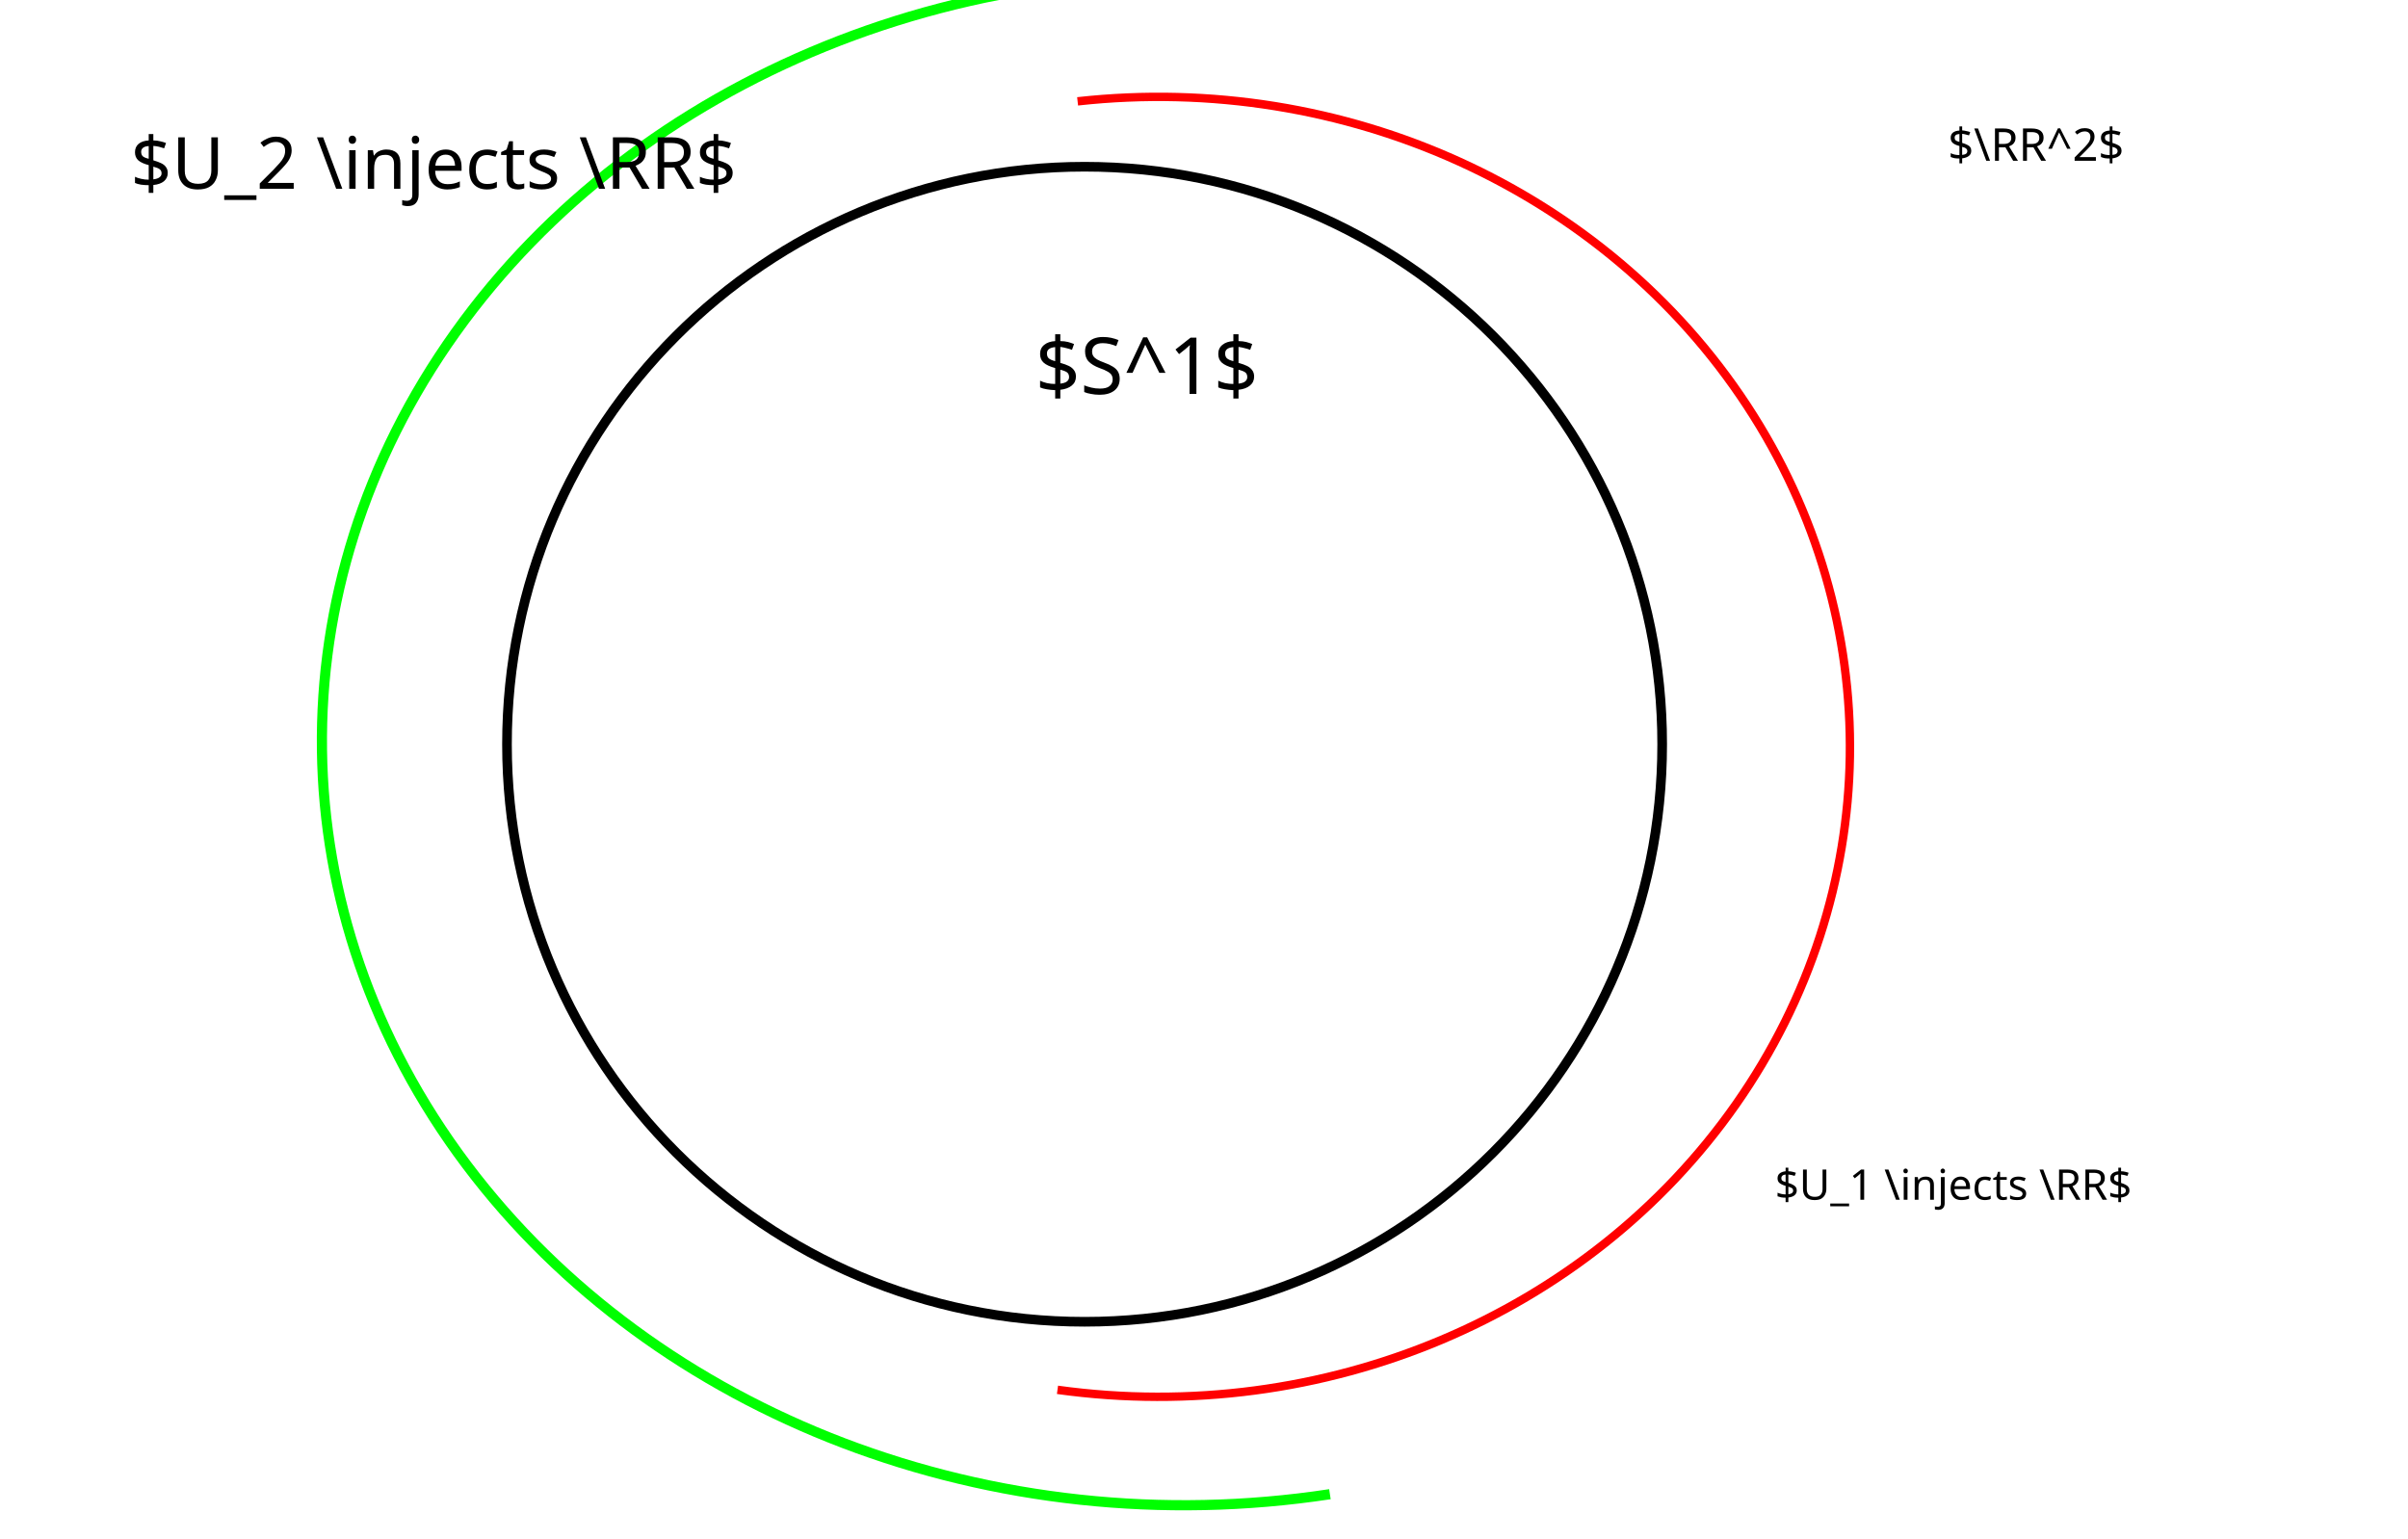
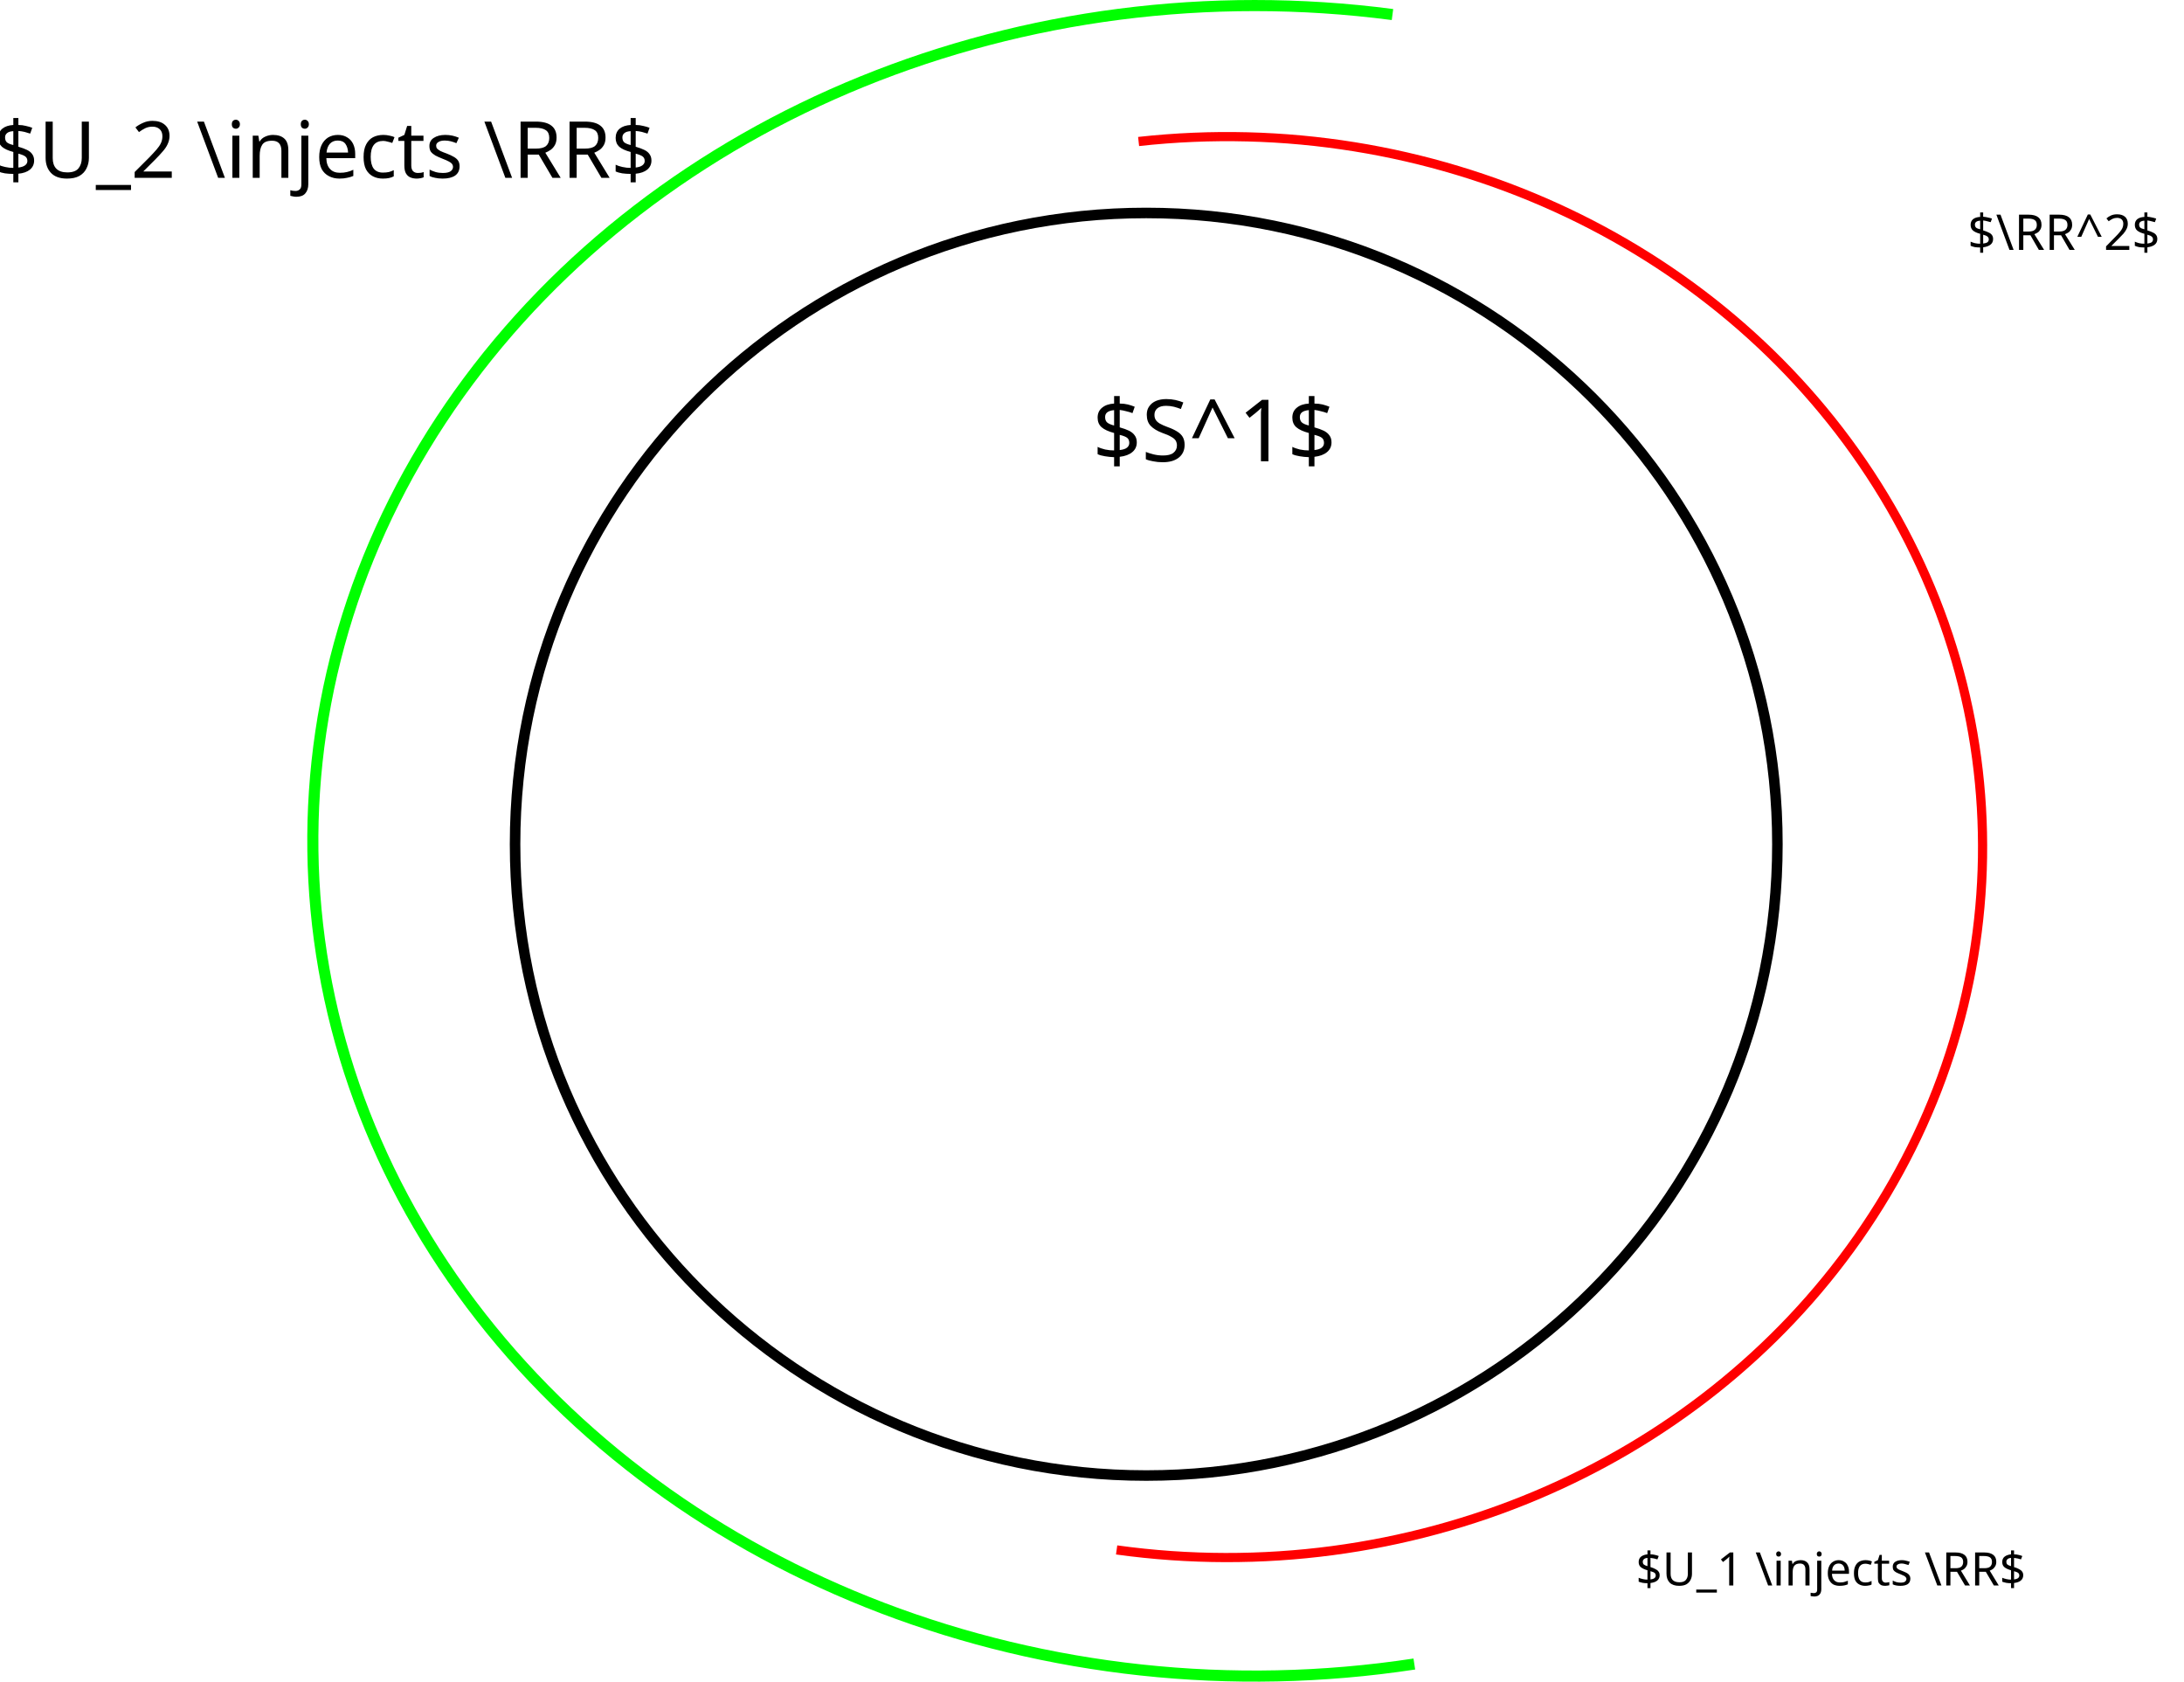
- <svg xmlns="http://www.w3.org/2000/svg" width="219.386mm" height="140.18mm" viewBox="0 0 219.386 140.18" version="1.1" id="svg8">
+ <svg xmlns="http://www.w3.org/2000/svg" width="182.089mm" height="140.18mm" viewBox="0 0 182.089 140.18" version="1.1" id="svg8">
  <defs id="defs2" />
-   <g id="layer1" transform="translate(10.87289,-6.642433)">
+   <g id="layer1" transform="translate(7.626061,-4.081925)">
    <circle style="fill:none;fill-rule:evenodd;stroke:#000000;stroke-width:0.878;stroke-dashoffset:0.1;stroke-opacity:1" id="path837" cx="87.94" cy="74.457" r="52.623" />
    <path style="fill:none;fill-rule:evenodd;stroke:#00ff00;stroke-width:0.926;stroke-dashoffset:0.1;stroke-opacity:1" id="path858" d="M 110.292,142.792 A 78.546,69.624 0 0 1 31.651,112.798 78.546,69.624 0 0 1 30.646,36.916 78.546,69.624 0 0 1 108.471,5.294" />
    <path style="fill:none;fill-rule:evenodd;stroke:#ff0000;stroke-width:0.765;stroke-dashoffset:0.1;stroke-opacity:1" id="path858-6" d="m -87.304,-15.877 a 62.999,59.223 0 0 1 -60.98,-27.715 62.999,59.223 0 0 1 0.993,-63.667 62.999,59.223 0 0 1 61.819,-26.022" transform="scale(-1)" />
    <text xml:space="preserve" style="font-size:7.167px;line-height:1.25;font-family:sans-serif;word-spacing:0px;stroke-width:0.179" x="83.451" y="42.537" id="text879">
      <tspan id="tspan877" x="83.451" y="42.537" style="stroke-width:0.179">$S^1$</tspan>
    </text>
-     <text xml:space="preserve" style="font-size:6.561px;line-height:1.25;font-family:sans-serif;word-spacing:0px;stroke-width:0.164" x="1.02" y="23.844" id="text883-7">
-       <tspan id="tspan881-5" x="1.02" y="23.844" style="stroke-width:0.164">$U_2 \injects \RR$</tspan>
+     <text xml:space="preserve" style="font-size:6.561px;line-height:1.25;font-family:sans-serif;word-spacing:0px;stroke-width:0.164" x="-8.171" y="18.904" id="text883-7">
+       <tspan id="tspan881-5" x="-8.171" y="18.904" style="stroke-width:0.164">$U_2 \injects \RR$</tspan>
    </text>
    <text xml:space="preserve" style="font-size:10.583px;line-height:1.25;font-family:sans-serif;word-spacing:0px;stroke-width:0.265" x="-4.273" y="140.681" id="text905">
      <tspan id="tspan903" x="-4.273" y="140.681" style="stroke-width:0.265" />
    </text>
-     <text xml:space="preserve" style="font-size:3.864px;line-height:1.25;font-family:sans-serif;word-spacing:0px;stroke-width:0.097" x="150.839" y="115.959" id="text883-7-3">
-       <tspan id="tspan881-5-5" x="150.839" y="115.959" style="stroke-width:0.097">$U_1 \injects \RR$</tspan>
+     <text xml:space="preserve" style="font-size:3.864px;line-height:1.25;font-family:sans-serif;word-spacing:0px;stroke-width:0.097" x="128.76" y="136.239" id="text883-7-3">
+       <tspan id="tspan881-5-5" x="128.76" y="136.239" style="stroke-width:0.097">$U_1 \injects \RR$</tspan>
    </text>
-     <text xml:space="preserve" style="font-size:4.109px;line-height:1.25;font-family:sans-serif;word-spacing:0px;stroke-width:0.103" x="166.596" y="21.287" id="text927">
-       <tspan x="166.596" y="21.287" style="stroke-width:0.103" id="tspan25">$\RR^2$</tspan>
+     <text xml:space="preserve" style="font-size:4.109px;line-height:1.25;font-family:sans-serif;word-spacing:0px;stroke-width:0.103" x="156.421" y="24.912" id="text927">
+       <tspan x="156.421" y="24.912" style="stroke-width:0.103" id="tspan25">$\RR^2$</tspan>
    </text>
  </g>
</svg>
